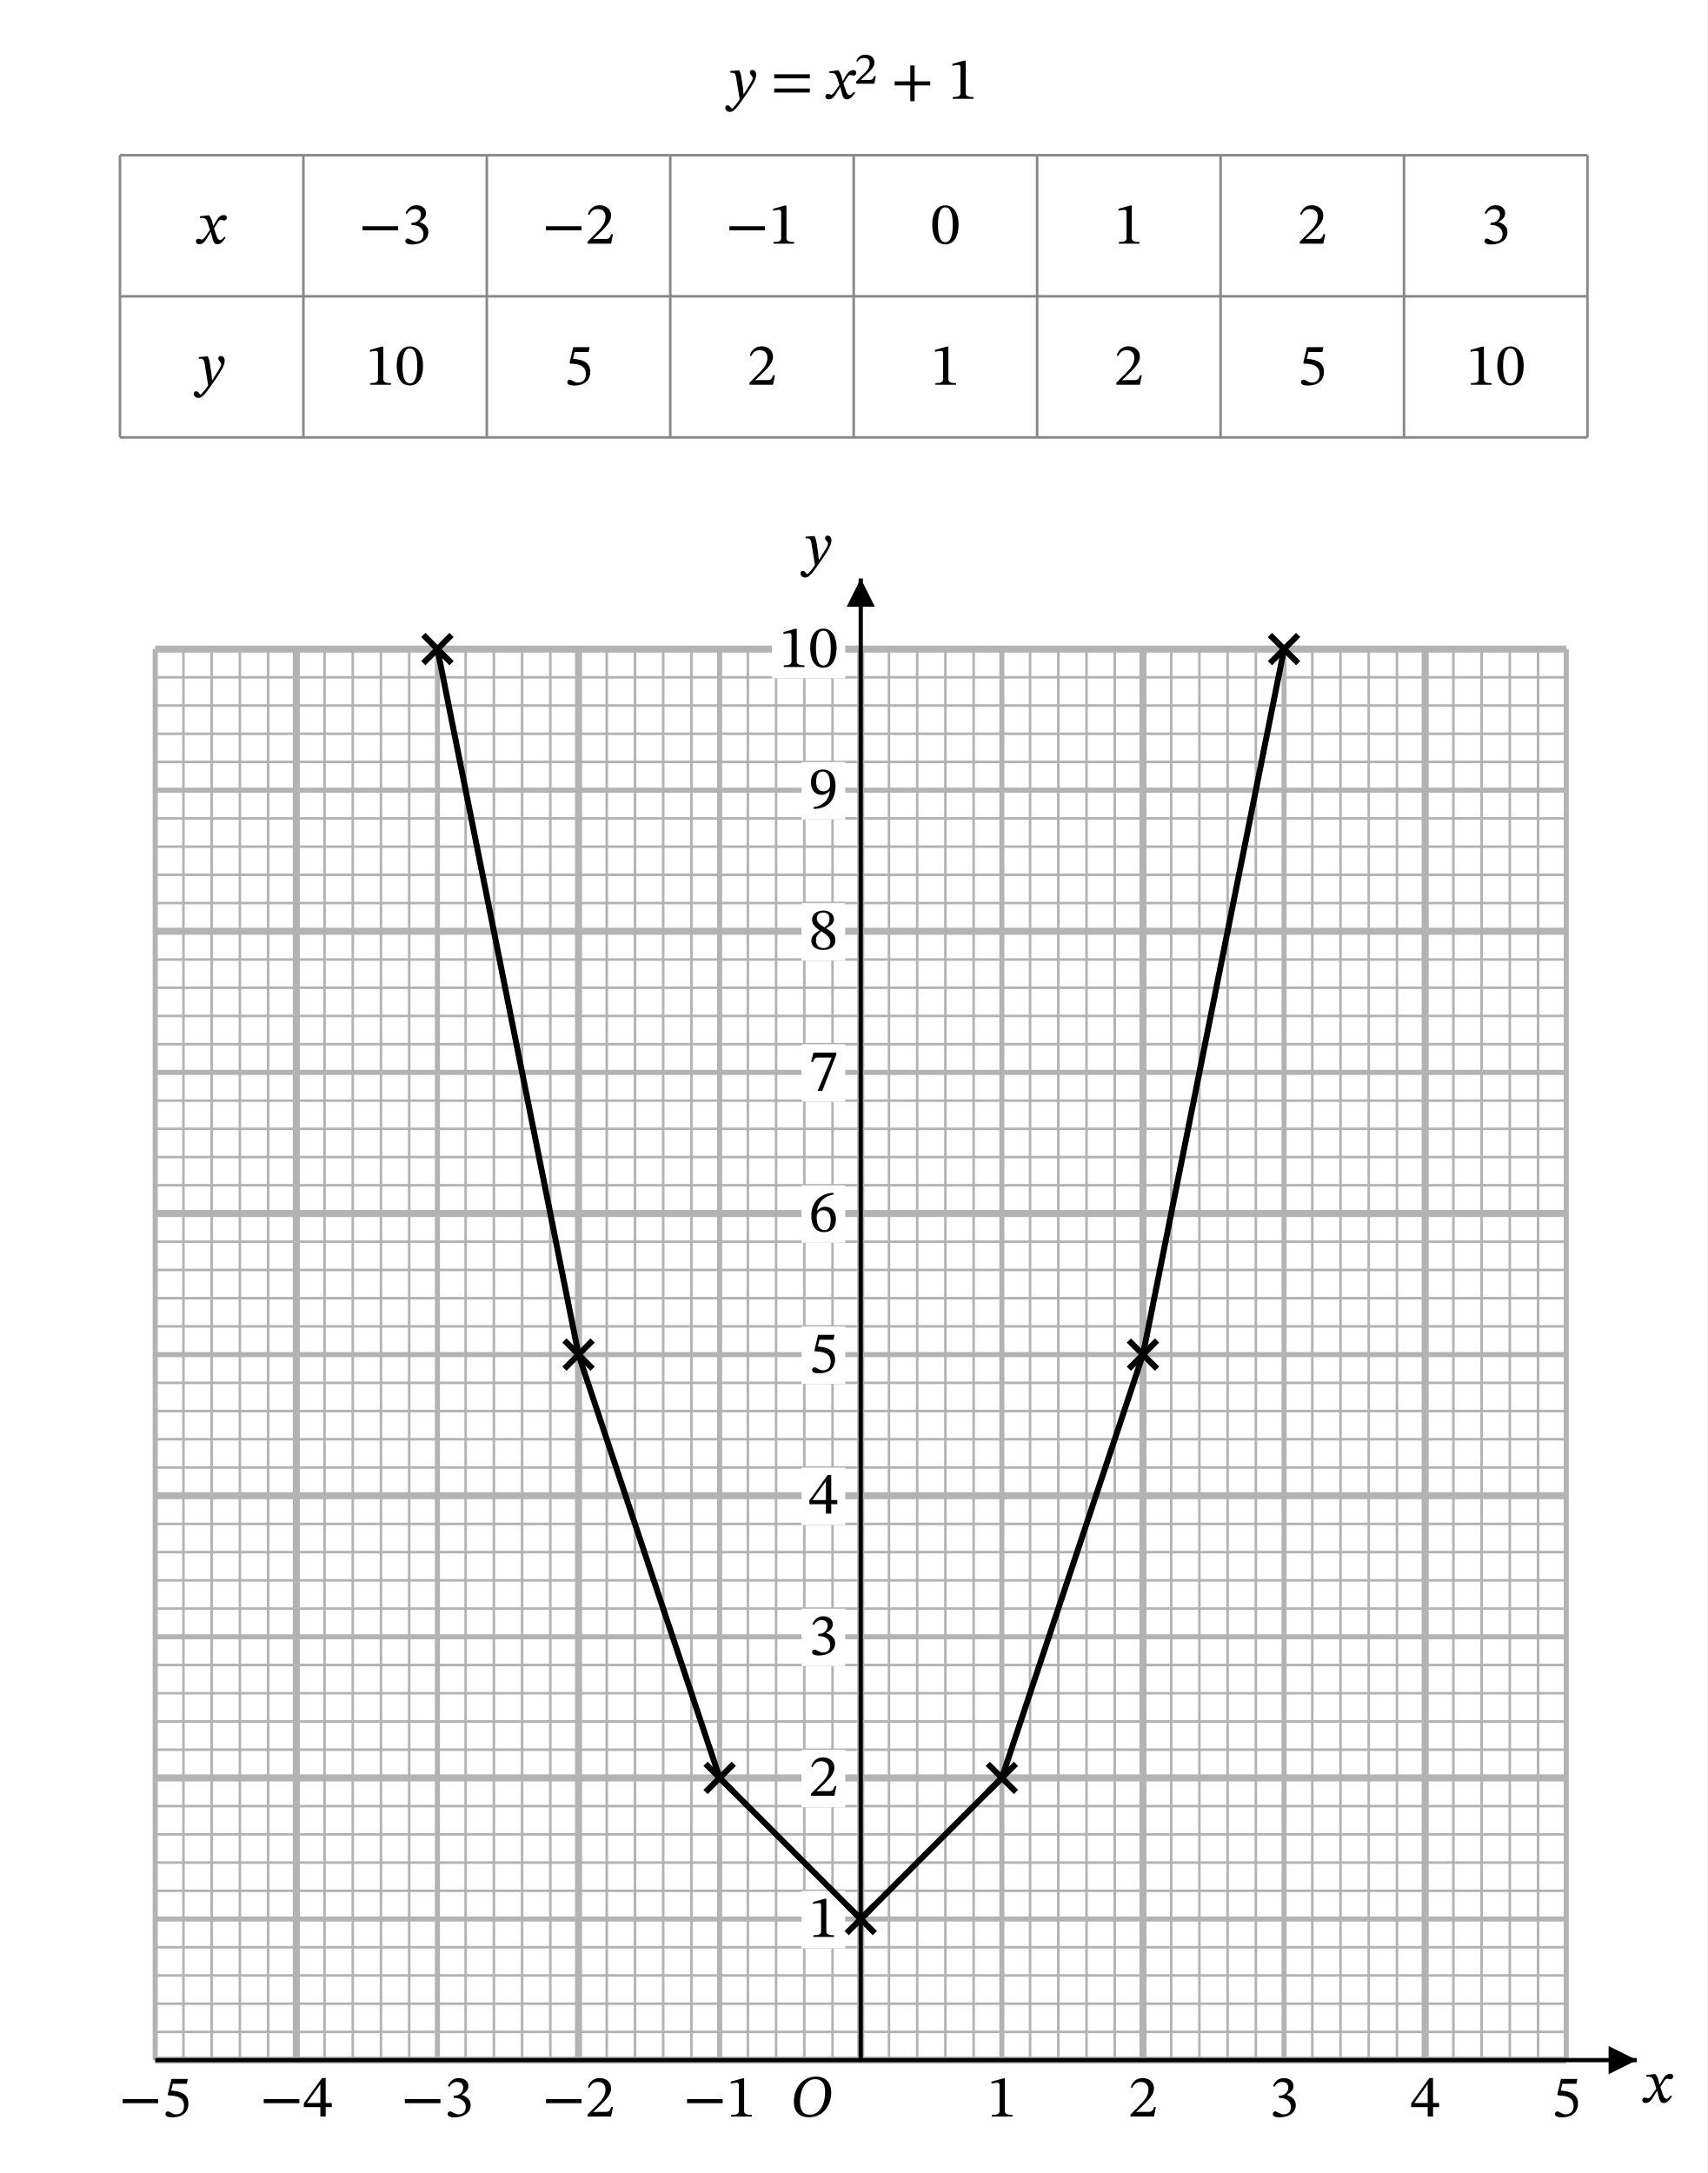
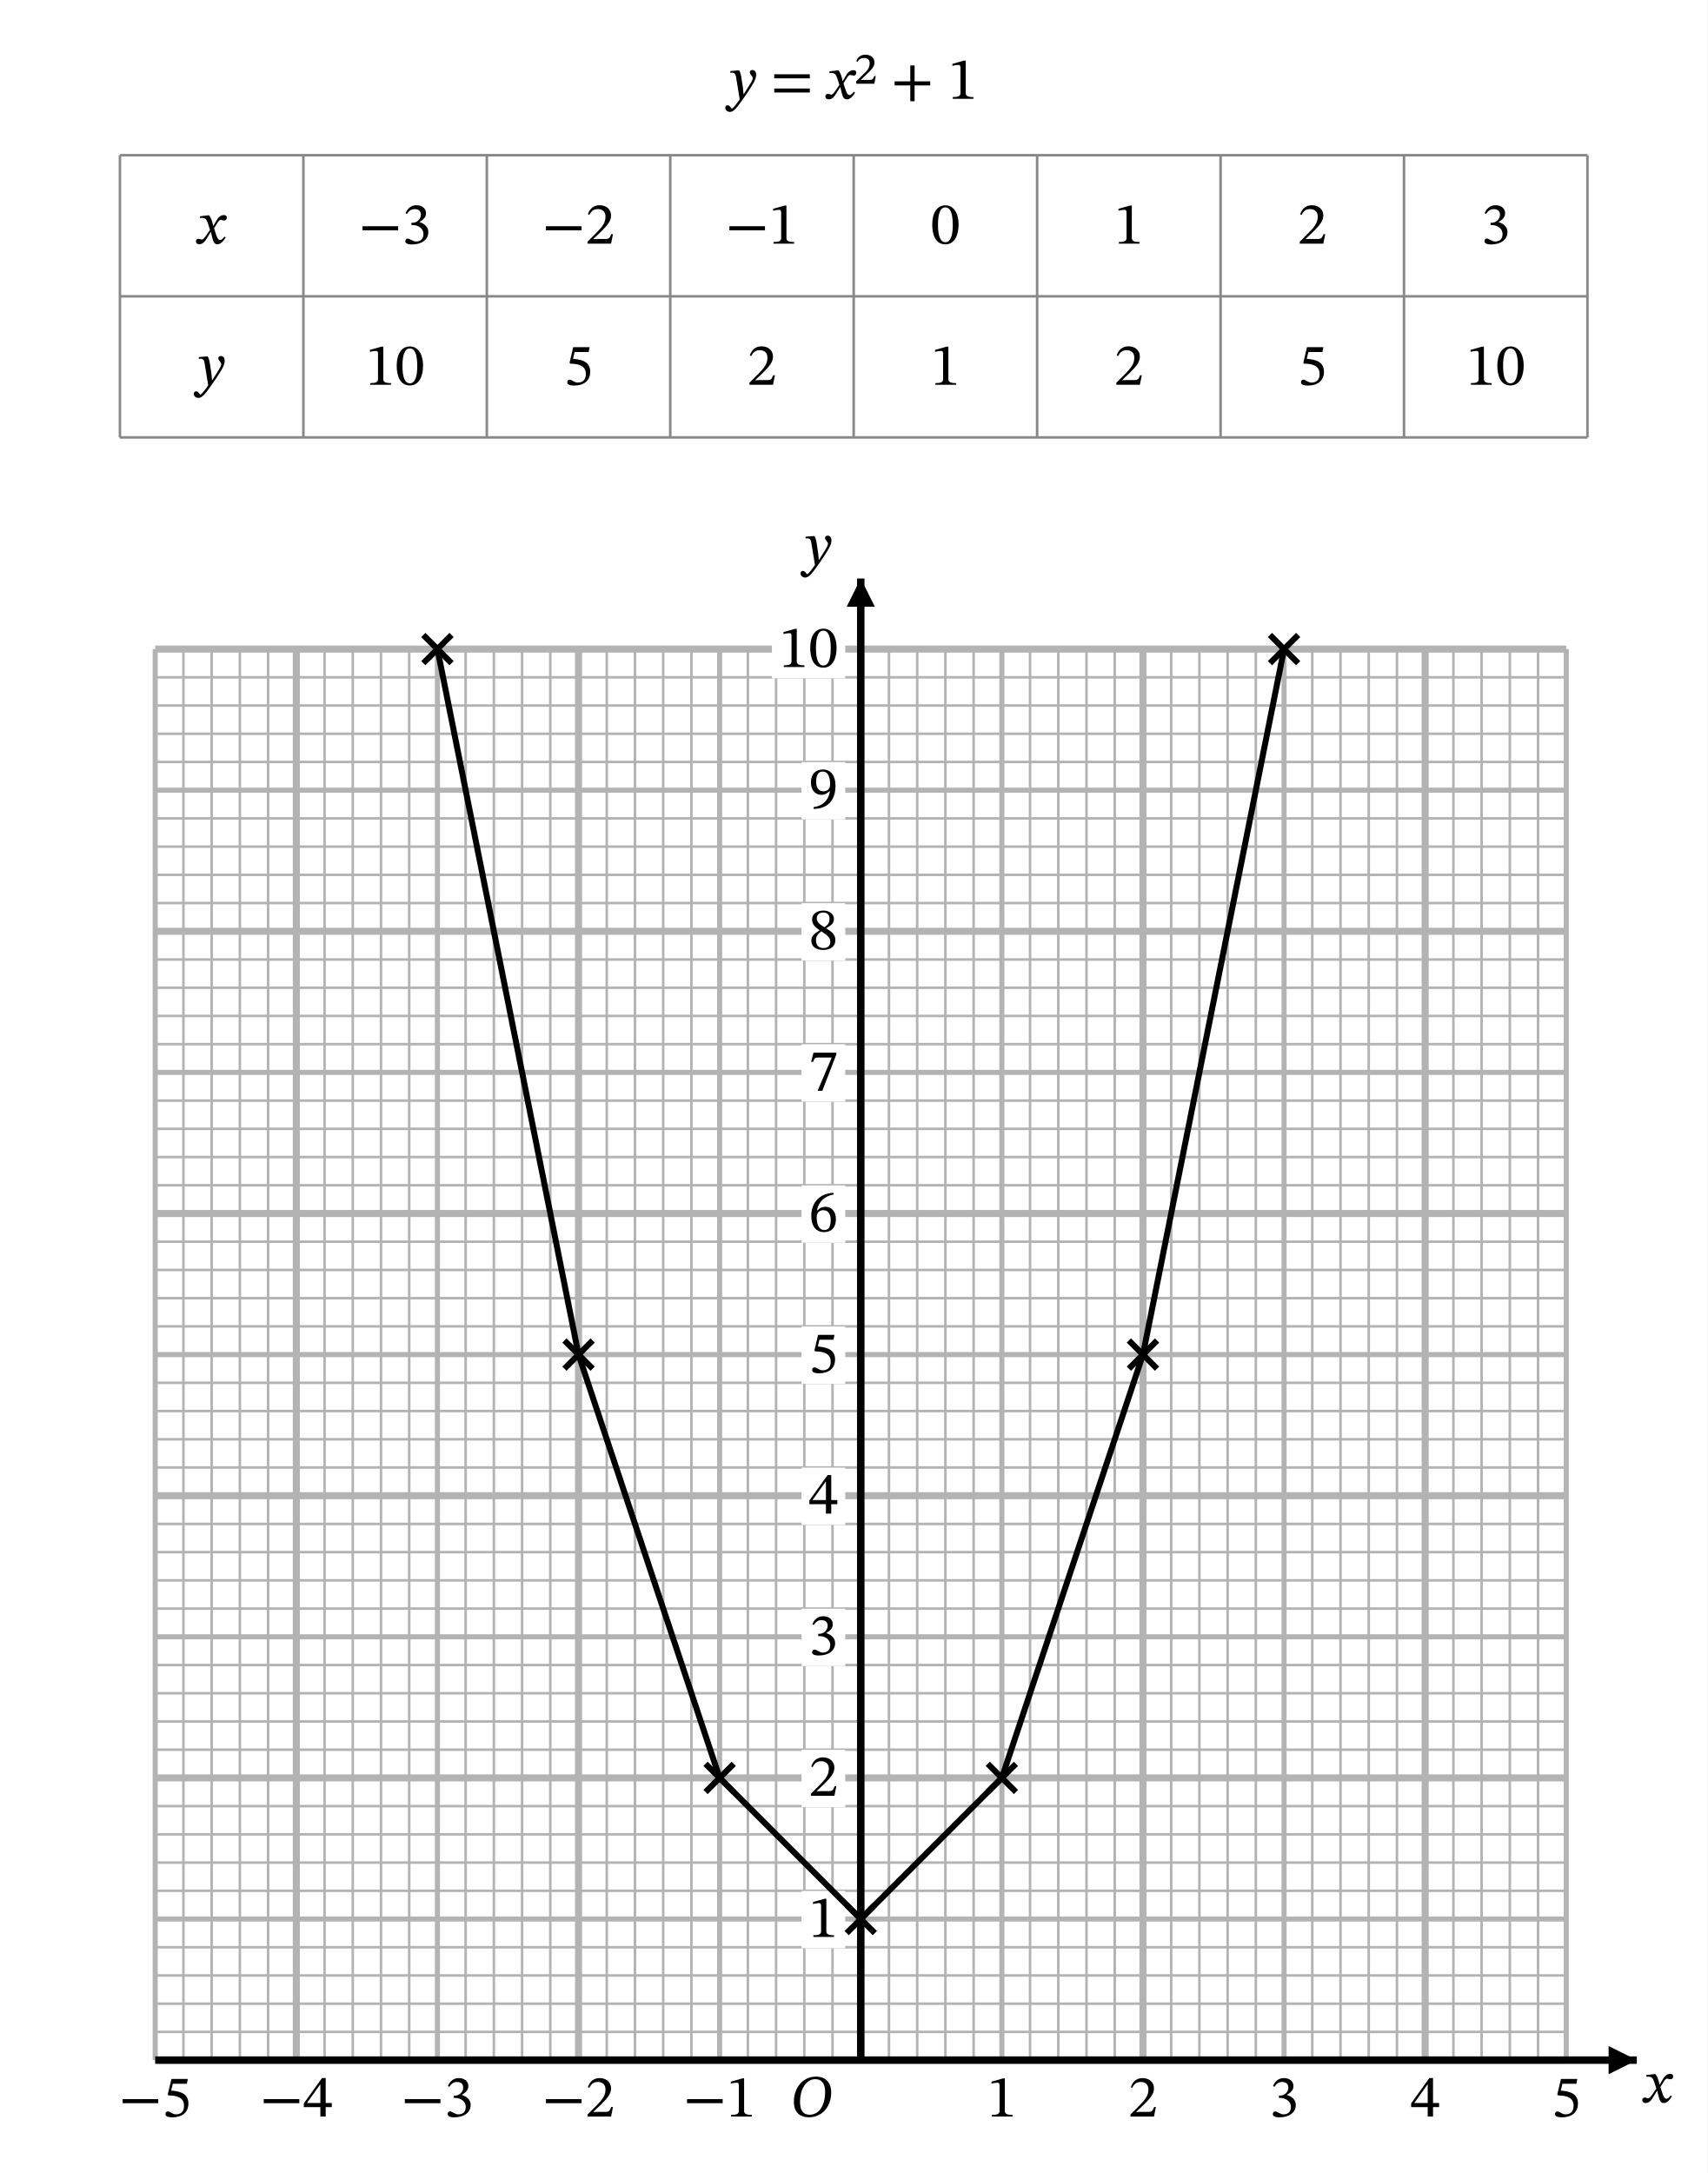
<svg xmlns="http://www.w3.org/2000/svg" width="457.323" height="582.047" viewBox="0 0 121 154">
  <defs>
    <clipPath id="vg-plot-clip">
      <path fill="#000000" stroke="none" d="M 11 46 L 111 46 L 111 146 L 11 146 Z" />
    </clipPath>
  </defs>
  <path fill="#ffffff" stroke="none" d="M 0 0 L 121 0 L 121 154 L 0 154 Z" />
  <g>
    <g>
      <path fill="#000000" stroke="none" d="M 52.56 5.624 C 52.51 5.285 52.48 5.15 52.387 4.989 L 52.323 4.989 L 51.756 5.036 L 51.756 5.159 C 51.794 5.154 51.832 5.15 51.87 5.15 C 52.12 5.15 52.146 5.336 52.179 5.548 L 52.421 7.038 C 52.302 7.216 51.963 7.69 51.87 7.69 C 51.803 7.69 51.739 7.461 51.566 7.461 C 51.472 7.461 51.4 7.525 51.4 7.643 C 51.4 7.817 51.561 7.931 51.731 7.931 C 52.014 7.931 52.256 7.588 52.713 6.936 C 52.755 6.877 53.195 6.259 53.407 5.865 C 53.538 5.624 53.589 5.455 53.589 5.302 C 53.589 5.065 53.462 4.96 53.318 4.96 C 53.2 4.96 53.136 5.036 53.136 5.129 C 53.136 5.294 53.344 5.379 53.344 5.535 C 53.344 5.603 53.305 5.717 53.204 5.882 L 52.717 6.666 L 52.692 6.666 L 52.654 6.242 Z" />
      <path fill="#000000" stroke="none" d="M 57.391 5.552 L 57.391 5.264 L 54.868 5.264 L 54.868 5.552 Z M 57.391 6.556 L 57.391 6.272 L 54.868 6.272 L 54.868 6.556 Z" />
      <path fill="#000000" stroke="none" d="M 59.727 5.738 L 59.715 5.738 L 59.664 5.523 C 59.609 5.294 59.524 5.108 59.423 4.989 L 59.359 4.989 L 58.783 5.057 L 58.783 5.184 C 58.838 5.175 58.877 5.171 58.923 5.171 C 59.177 5.171 59.258 5.285 59.368 5.637 L 59.486 6.022 L 59.181 6.467 C 59.016 6.704 58.94 6.708 58.923 6.708 C 58.855 6.708 58.745 6.653 58.661 6.653 C 58.555 6.653 58.491 6.742 58.491 6.835 C 58.491 6.932 58.555 7.038 58.737 7.038 C 58.991 7.038 59.131 6.839 59.266 6.619 L 59.537 6.179 L 59.554 6.179 L 59.66 6.606 C 59.727 6.881 59.808 7.042 60.015 7.042 C 60.29 7.042 60.477 6.75 60.595 6.568 L 60.506 6.5 C 60.405 6.636 60.316 6.738 60.206 6.738 C 60.062 6.738 59.986 6.572 59.867 6.191 L 59.778 5.904 L 60.036 5.493 C 60.108 5.374 60.172 5.315 60.261 5.315 C 60.333 5.315 60.409 5.357 60.489 5.357 C 60.587 5.357 60.68 5.298 60.68 5.154 C 60.68 5.04 60.621 4.972 60.472 4.972 C 60.206 4.972 60.045 5.192 59.935 5.383 Z" />
      <path fill="#000000" stroke="none" d="M 62.068 5.396 L 61.954 5.396 C 61.874 5.59 61.84 5.662 61.658 5.662 L 61.256 5.662 L 61.014 5.675 L 61.014 5.654 L 61.395 5.285 C 61.742 4.955 61.971 4.731 61.971 4.435 C 61.971 4.083 61.704 3.876 61.328 3.876 C 61.006 3.876 60.786 4.049 60.68 4.329 L 60.765 4.375 C 60.879 4.185 61.023 4.109 61.247 4.109 C 61.497 4.109 61.632 4.253 61.632 4.468 C 61.632 4.816 61.472 4.998 61.112 5.336 L 60.68 5.768 L 60.68 5.933 L 61.963 5.933 Z M 65.925 6.052 L 65.925 5.764 L 64.816 5.764 L 64.816 4.642 L 64.511 4.642 L 64.511 5.764 L 63.402 5.764 L 63.402 6.052 L 64.511 6.052 L 64.511 7.174 L 64.816 7.174 L 64.816 6.052 Z M 68.986 7 L 68.986 6.881 C 68.596 6.881 68.44 6.805 68.44 6.598 L 68.44 4.295 L 68.317 4.295 L 67.496 4.528 L 67.496 4.667 C 67.627 4.625 67.843 4.6 67.927 4.6 C 68.033 4.6 68.067 4.659 68.067 4.807 L 68.067 6.598 C 68.067 6.809 67.919 6.881 67.521 6.881 L 67.521 7 Z" />
    </g>
    <path fill="#000000" stroke="#888888" stroke-width="0.18" d="M 8.5 11 L 112.5 11" />
    <path fill="#000000" stroke="#888888" stroke-width="0.18" d="M 8.5 21 L 112.5 21" />
    <path fill="#000000" stroke="#888888" stroke-width="0.18" d="M 8.5 31 L 112.5 31" />
    <path fill="#000000" stroke="#888888" stroke-width="0.18" d="M 8.5 11 L 8.5 31" />
    <path fill="#000000" stroke="#888888" stroke-width="0.18" d="M 21.5 11 L 21.5 31" />
    <path fill="#000000" stroke="#888888" stroke-width="0.18" d="M 34.5 11 L 34.5 31" />
    <path fill="#000000" stroke="#888888" stroke-width="0.18" d="M 47.5 11 L 47.5 31" />
    <path fill="#000000" stroke="#888888" stroke-width="0.18" d="M 60.5 11 L 60.5 31" />
    <path fill="#000000" stroke="#888888" stroke-width="0.18" d="M 73.5 11 L 73.5 31" />
    <path fill="#000000" stroke="#888888" stroke-width="0.18" d="M 86.5 11 L 86.5 31" />
    <path fill="#000000" stroke="#888888" stroke-width="0.18" d="M 99.5 11 L 99.5 31" />
    <path fill="#000000" stroke="#888888" stroke-width="0.18" d="M 112.5 11 L 112.5 31" />
    <g>
      <path fill="#000000" stroke="none" d="M 15.121 16.008 L 15.108 16.008 L 15.057 15.793 C 15.002 15.564 14.917 15.378 14.816 15.259 L 14.752 15.259 L 14.177 15.327 L 14.177 15.454 C 14.232 15.445 14.27 15.441 14.316 15.441 C 14.57 15.441 14.651 15.555 14.761 15.907 L 14.879 16.292 L 14.575 16.737 C 14.409 16.974 14.333 16.978 14.316 16.978 C 14.249 16.978 14.139 16.923 14.054 16.923 C 13.948 16.923 13.885 17.012 13.885 17.105 C 13.885 17.202 13.948 17.308 14.13 17.308 C 14.384 17.308 14.524 17.109 14.659 16.889 L 14.93 16.449 L 14.947 16.449 L 15.053 16.876 C 15.121 17.151 15.201 17.312 15.409 17.312 C 15.684 17.312 15.87 17.02 15.988 16.838 L 15.9 16.77 C 15.798 16.906 15.709 17.008 15.599 17.008 C 15.455 17.008 15.379 16.842 15.26 16.461 L 15.171 16.174 L 15.43 15.763 C 15.502 15.644 15.565 15.585 15.654 15.585 C 15.726 15.585 15.802 15.627 15.883 15.627 C 15.98 15.627 16.073 15.568 16.073 15.424 C 16.073 15.31 16.014 15.242 15.866 15.242 C 15.599 15.242 15.438 15.462 15.328 15.653 Z" />
    </g>
    <g>
      <path fill="#000000" stroke="none" d="M 14.894 25.894 C 14.843 25.555 14.814 25.42 14.721 25.259 L 14.657 25.259 L 14.09 25.306 L 14.09 25.429 C 14.128 25.424 14.166 25.42 14.204 25.42 C 14.454 25.42 14.479 25.606 14.513 25.818 L 14.754 27.308 C 14.636 27.486 14.297 27.96 14.204 27.96 C 14.136 27.96 14.073 27.731 13.899 27.731 C 13.806 27.731 13.734 27.795 13.734 27.913 C 13.734 28.087 13.895 28.201 14.064 28.201 C 14.348 28.201 14.589 27.858 15.047 27.206 C 15.089 27.147 15.529 26.529 15.741 26.135 C 15.872 25.894 15.923 25.725 15.923 25.572 C 15.923 25.335 15.796 25.23 15.652 25.23 C 15.533 25.23 15.47 25.306 15.47 25.399 C 15.47 25.564 15.677 25.649 15.677 25.805 C 15.677 25.873 15.639 25.987 15.538 26.152 L 15.051 26.936 L 15.025 26.936 L 14.987 26.512 Z" />
    </g>
    <g>
      <path fill="#000000" stroke="none" d="M 28.214 16.322 L 28.214 16.034 L 25.691 16.034 L 25.691 16.322 Z M 28.84 15.162 C 28.984 14.937 29.141 14.819 29.395 14.819 C 29.657 14.819 29.827 14.963 29.827 15.213 C 29.827 15.555 29.526 15.788 29.238 15.788 L 29.158 15.788 L 29.158 15.949 L 29.242 15.949 C 29.649 15.949 30.009 16.199 30.009 16.576 C 30.009 16.991 29.75 17.113 29.484 17.113 C 29.382 17.113 29.323 17.096 29.141 17.003 C 28.993 16.927 28.959 16.906 28.891 16.906 C 28.781 16.906 28.726 17.003 28.726 17.092 C 28.726 17.202 28.819 17.325 29.2 17.325 C 29.818 17.325 30.356 17.029 30.356 16.449 C 30.356 16.072 30.072 15.848 29.734 15.742 L 29.734 15.729 C 30 15.56 30.191 15.403 30.191 15.111 C 30.191 14.789 29.941 14.544 29.509 14.544 C 29.162 14.544 28.9 14.738 28.743 15.107 Z" />
    </g>
    <g>
      <path fill="#000000" stroke="none" d="M 27.708 27.27 L 27.708 27.151 C 27.318 27.151 27.162 27.075 27.162 26.868 L 27.162 24.565 L 27.039 24.565 L 26.218 24.798 L 26.218 24.937 C 26.349 24.895 26.565 24.87 26.65 24.87 C 26.755 24.87 26.789 24.929 26.789 25.077 L 26.789 26.868 C 26.789 27.079 26.641 27.151 26.243 27.151 L 26.243 27.27 Z M 29.981 25.928 C 29.981 25.056 29.6 24.552 29.054 24.552 C 28.44 24.552 28.114 25.111 28.114 25.915 C 28.114 26.665 28.364 27.317 29.046 27.317 C 29.71 27.317 29.981 26.652 29.981 25.928 Z M 29.571 25.953 C 29.571 26.766 29.38 27.164 29.046 27.164 C 28.707 27.164 28.521 26.758 28.521 25.937 C 28.521 25.098 28.707 24.696 29.041 24.696 C 29.389 24.696 29.571 25.094 29.571 25.953 Z" />
    </g>
    <g>
      <path fill="#000000" stroke="none" d="M 41.214 16.322 L 41.214 16.034 L 38.691 16.034 L 38.691 16.322 Z M 43.441 16.593 L 43.318 16.593 C 43.22 16.847 43.165 16.936 42.941 16.936 L 42.353 16.936 L 42.056 16.948 L 42.056 16.927 L 42.615 16.398 C 43.064 15.945 43.305 15.653 43.305 15.276 C 43.305 14.832 42.971 14.544 42.492 14.544 C 42.082 14.544 41.794 14.781 41.663 15.191 L 41.764 15.234 C 41.921 14.916 42.107 14.819 42.382 14.819 C 42.708 14.819 42.911 15.022 42.911 15.34 C 42.911 15.784 42.7 16.051 42.281 16.483 L 41.637 17.126 L 41.637 17.27 L 43.305 17.27 Z" />
    </g>
    <g>
      <path fill="#000000" stroke="none" d="M 41.718 24.946 L 41.785 24.603 L 40.625 24.603 L 40.363 25.708 L 40.414 25.771 C 40.972 25.784 41.519 25.886 41.519 26.512 C 41.519 26.953 41.252 27.113 40.951 27.113 C 40.68 27.113 40.541 26.906 40.371 26.906 C 40.266 26.906 40.202 26.991 40.202 27.088 C 40.202 27.245 40.363 27.325 40.689 27.325 C 41.362 27.325 41.828 26.995 41.828 26.343 C 41.828 25.678 41.307 25.479 40.608 25.429 L 40.723 24.946 Z" />
    </g>
    <g>
      <path fill="#000000" stroke="none" d="M 54.214 16.322 L 54.214 16.034 L 51.691 16.034 L 51.691 16.322 Z M 56.28 17.27 L 56.28 17.151 C 55.89 17.151 55.734 17.075 55.734 16.868 L 55.734 14.565 L 55.611 14.565 L 54.79 14.798 L 54.79 14.937 C 54.921 14.895 55.137 14.87 55.221 14.87 C 55.327 14.87 55.361 14.929 55.361 15.077 L 55.361 16.868 C 55.361 17.079 55.213 17.151 54.815 17.151 L 54.815 17.27 Z" />
    </g>
    <g>
      <path fill="#000000" stroke="none" d="M 54.917 26.593 L 54.794 26.593 C 54.696 26.847 54.641 26.936 54.417 26.936 L 53.829 26.936 L 53.532 26.948 L 53.532 26.927 L 54.091 26.398 C 54.54 25.945 54.781 25.653 54.781 25.276 C 54.781 24.832 54.447 24.544 53.968 24.544 C 53.558 24.544 53.27 24.781 53.139 25.191 L 53.24 25.234 C 53.397 24.916 53.583 24.819 53.858 24.819 C 54.184 24.819 54.387 25.022 54.387 25.34 C 54.387 25.784 54.176 26.051 53.757 26.483 L 53.113 27.126 L 53.113 27.27 L 54.781 27.27 Z" />
    </g>
    <g>
      <path fill="#000000" stroke="none" d="M 67.933 15.928 C 67.933 15.056 67.552 14.552 67.006 14.552 C 66.393 14.552 66.067 15.111 66.067 15.915 C 66.067 16.665 66.316 17.317 66.998 17.317 C 67.663 17.317 67.933 16.652 67.933 15.928 Z M 67.523 15.953 C 67.523 16.766 67.332 17.164 66.998 17.164 C 66.659 17.164 66.473 16.758 66.473 15.937 C 66.473 15.098 66.659 14.696 66.994 14.696 C 67.341 14.696 67.523 15.094 67.523 15.953 Z" />
    </g>
    <g>
      <path fill="#000000" stroke="none" d="M 67.756 27.27 L 67.756 27.151 C 67.366 27.151 67.21 27.075 67.21 26.868 L 67.21 24.565 L 67.087 24.565 L 66.266 24.798 L 66.266 24.937 C 66.397 24.895 66.613 24.87 66.697 24.87 C 66.803 24.87 66.837 24.929 66.837 25.077 L 66.837 26.868 C 66.837 27.079 66.689 27.151 66.291 27.151 L 66.291 27.27 Z" />
    </g>
    <g>
      <path fill="#000000" stroke="none" d="M 80.756 17.27 L 80.756 17.151 C 80.366 17.151 80.21 17.075 80.21 16.868 L 80.21 14.565 L 80.087 14.565 L 79.266 14.798 L 79.266 14.937 C 79.397 14.895 79.613 14.87 79.697 14.87 C 79.803 14.87 79.837 14.929 79.837 15.077 L 79.837 16.868 C 79.837 17.079 79.689 17.151 79.291 17.151 L 79.291 17.27 Z" />
    </g>
    <g>
      <path fill="#000000" stroke="none" d="M 80.917 26.593 L 80.794 26.593 C 80.696 26.847 80.641 26.936 80.417 26.936 L 79.829 26.936 L 79.532 26.948 L 79.532 26.927 L 80.091 26.398 C 80.54 25.945 80.781 25.653 80.781 25.276 C 80.781 24.832 80.447 24.544 79.968 24.544 C 79.558 24.544 79.27 24.781 79.139 25.191 L 79.24 25.234 C 79.397 24.916 79.583 24.819 79.858 24.819 C 80.184 24.819 80.387 25.022 80.387 25.34 C 80.387 25.784 80.176 26.051 79.757 26.483 L 79.113 27.126 L 79.113 27.27 L 80.781 27.27 Z" />
    </g>
    <g>
      <path fill="#000000" stroke="none" d="M 93.917 16.593 L 93.794 16.593 C 93.696 16.847 93.641 16.936 93.417 16.936 L 92.829 16.936 L 92.532 16.948 L 92.532 16.927 L 93.091 16.398 C 93.54 15.945 93.781 15.653 93.781 15.276 C 93.781 14.832 93.447 14.544 92.968 14.544 C 92.558 14.544 92.27 14.781 92.139 15.191 L 92.24 15.234 C 92.397 14.916 92.583 14.819 92.858 14.819 C 93.184 14.819 93.387 15.022 93.387 15.34 C 93.387 15.784 93.176 16.051 92.757 16.483 L 92.113 17.126 L 92.113 17.27 L 93.781 17.27 Z" />
    </g>
    <g>
      <path fill="#000000" stroke="none" d="M 93.718 24.946 L 93.785 24.603 L 92.625 24.603 L 92.363 25.708 L 92.414 25.771 C 92.972 25.784 93.519 25.886 93.519 26.512 C 93.519 26.953 93.252 27.113 92.951 27.113 C 92.68 27.113 92.541 26.906 92.371 26.906 C 92.266 26.906 92.202 26.991 92.202 27.088 C 92.202 27.245 92.363 27.325 92.689 27.325 C 93.362 27.325 93.828 26.995 93.828 26.343 C 93.828 25.678 93.307 25.479 92.608 25.429 L 92.723 24.946 Z" />
    </g>
    <g>
      <path fill="#000000" stroke="none" d="M 105.316 15.162 C 105.46 14.937 105.617 14.819 105.871 14.819 C 106.133 14.819 106.303 14.963 106.303 15.213 C 106.303 15.555 106.002 15.788 105.714 15.788 L 105.634 15.788 L 105.634 15.949 L 105.718 15.949 C 106.125 15.949 106.485 16.199 106.485 16.576 C 106.485 16.991 106.226 17.113 105.96 17.113 C 105.858 17.113 105.799 17.096 105.617 17.003 C 105.469 16.927 105.435 16.906 105.367 16.906 C 105.257 16.906 105.202 17.003 105.202 17.092 C 105.202 17.202 105.295 17.325 105.676 17.325 C 106.294 17.325 106.832 17.029 106.832 16.449 C 106.832 16.072 106.548 15.848 106.21 15.742 L 106.21 15.729 C 106.476 15.56 106.667 15.403 106.667 15.111 C 106.667 14.789 106.417 14.544 105.985 14.544 C 105.638 14.544 105.376 14.738 105.219 15.107 Z" />
    </g>
    <g>
      <path fill="#000000" stroke="none" d="M 105.708 27.27 L 105.708 27.151 C 105.318 27.151 105.162 27.075 105.162 26.868 L 105.162 24.565 L 105.039 24.565 L 104.218 24.798 L 104.218 24.937 C 104.349 24.895 104.565 24.87 104.65 24.87 C 104.755 24.87 104.789 24.929 104.789 25.077 L 104.789 26.868 C 104.789 27.079 104.641 27.151 104.243 27.151 L 104.243 27.27 Z M 107.981 25.928 C 107.981 25.056 107.6 24.552 107.054 24.552 C 106.44 24.552 106.114 25.111 106.114 25.915 C 106.114 26.665 106.364 27.317 107.046 27.317 C 107.71 27.317 107.981 26.652 107.981 25.928 Z M 107.571 25.953 C 107.571 26.766 107.38 27.164 107.046 27.164 C 106.707 27.164 106.521 26.758 106.521 25.937 C 106.521 25.098 106.707 24.696 107.041 24.696 C 107.389 24.696 107.571 25.094 107.571 25.953 Z" />
    </g>
    <g>
      <path fill="none" stroke="#b3b3b3" stroke-width="0.18" d="M 13 46 L 13 146 M 15 46 L 15 146 M 17 46 L 17 146 M 19 46 L 19 146 M 23 46 L 23 146 M 25 46 L 25 146 M 27 46 L 27 146 M 29 46 L 29 146 M 33 46 L 33 146 M 35 46 L 35 146 M 37 46 L 37 146 M 39 46 L 39 146 M 43 46 L 43 146 M 45 46 L 45 146 M 47 46 L 47 146 M 49 46 L 49 146 M 53 46 L 53 146 M 55 46 L 55 146 M 57 46 L 57 146 M 59 46 L 59 146 M 63 46 L 63 146 M 65 46 L 65 146 M 67 46 L 67 146 M 69 46 L 69 146 M 73 46 L 73 146 M 75 46 L 75 146 M 77 46 L 77 146 M 79 46 L 79 146 M 83 46 L 83 146 M 85 46 L 85 146 M 87 46 L 87 146 M 89 46 L 89 146 M 93 46 L 93 146 M 95 46 L 95 146 M 97 46 L 97 146 M 99 46 L 99 146 M 103 46 L 103 146 M 105 46 L 105 146 M 107 46 L 107 146 M 109 46 L 109 146 M 11 144 L 111 144 M 11 142 L 111 142 M 11 140 L 111 140 M 11 138 L 111 138 M 11 134 L 111 134 M 11 132 L 111 132 M 11 130 L 111 130 M 11 128 L 111 128 M 11 124 L 111 124 M 11 122 L 111 122 M 11 120 L 111 120 M 11 118 L 111 118 M 11 114 L 111 114 M 11 112 L 111 112 M 11 110 L 111 110 M 11 108 L 111 108 M 11 104 L 111 104 M 11 102 L 111 102 M 11 100 L 111 100 M 11 98 L 111 98 M 11 94 L 111 94 M 11 92 L 111 92 M 11 90 L 111 90 M 11 88 L 111 88 M 11 84 L 111 84 M 11 82 L 111 82 M 11 80 L 111 80 M 11 78 L 111 78 M 11 74 L 111 74 M 11 72 L 111 72 M 11 70 L 111 70 M 11 68 L 111 68 M 11 64 L 111 64 M 11 62 L 111 62 M 11 60 L 111 60 M 11 58 L 111 58 M 11 54 L 111 54 M 11 52 L 111 52 M 11 50 L 111 50 M 11 48 L 111 48" />
      <path fill="none" stroke="#b3b3b3" stroke-width="0.36" d="M 11 46 L 11 146 M 31 46 L 31 146 M 51 46 L 51 146 M 71 46 L 71 146 M 91 46 L 91 146 M 111 46 L 111 146 M 11 136 L 111 136 M 11 116 L 111 116 M 11 96 L 111 96 M 11 76 L 111 76 M 11 56 L 111 56" />
      <path fill="none" stroke="#b3b3b3" stroke-width="0.5" d="M 21 46 L 21 146 M 41 46 L 41 146 M 61 46 L 61 146 M 81 46 L 81 146 M 101 46 L 101 146 M 11 146 L 111 146 M 11 126 L 111 126 M 11 106 L 111 106 M 11 86 L 111 86 M 11 66 L 111 66 M 11 46 L 111 46" />
    </g>
    <g>
-       <path fill="none" stroke="#000000" stroke-width="0.3" d="M 11 146 L 116 146 M 61 146 L 61 41" />
+       <path fill="none" stroke="#000000" stroke-width="0.529" d="M 11 146 L 116 146 M 61 146 L 61 41" />
      <path fill="#000000" stroke="none" d="M 116 146 L 114 145 L 114 147 Z M 61 41 L 60 43 L 62 43 Z" />
    </g>
    <g>
      <path fill="#000000" stroke="none" d="M 117.621 147.738 L 117.608 147.738 L 117.557 147.523 C 117.502 147.294 117.417 147.108 117.316 146.989 L 117.252 146.989 L 116.677 147.057 L 116.677 147.184 C 116.732 147.175 116.77 147.171 116.816 147.171 C 117.07 147.171 117.151 147.286 117.261 147.637 L 117.379 148.022 L 117.075 148.467 C 116.909 148.704 116.833 148.708 116.816 148.708 C 116.749 148.708 116.639 148.653 116.554 148.653 C 116.448 148.653 116.385 148.742 116.385 148.835 C 116.385 148.932 116.448 149.038 116.63 149.038 C 116.884 149.038 117.024 148.839 117.159 148.619 L 117.43 148.179 L 117.447 148.179 L 117.553 148.606 C 117.621 148.881 117.701 149.042 117.909 149.042 C 118.184 149.042 118.37 148.75 118.488 148.568 L 118.4 148.5 C 118.298 148.636 118.209 148.738 118.099 148.738 C 117.955 148.738 117.879 148.572 117.76 148.191 L 117.671 147.904 L 117.93 147.493 C 118.002 147.374 118.065 147.315 118.154 147.315 C 118.226 147.315 118.302 147.357 118.383 147.357 C 118.48 147.357 118.573 147.298 118.573 147.154 C 118.573 147.04 118.514 146.972 118.366 146.972 C 118.099 146.972 117.938 147.192 117.828 147.383 Z" />
    </g>
    <g>
      <path fill="#000000" stroke="none" d="M 57.894 38.624 C 57.843 38.285 57.814 38.15 57.721 37.989 L 57.657 37.989 L 57.09 38.036 L 57.09 38.158 C 57.128 38.154 57.166 38.15 57.204 38.15 C 57.454 38.15 57.479 38.336 57.513 38.548 L 57.754 40.038 C 57.636 40.216 57.297 40.69 57.204 40.69 C 57.136 40.69 57.073 40.461 56.899 40.461 C 56.806 40.461 56.734 40.525 56.734 40.643 C 56.734 40.817 56.895 40.931 57.064 40.931 C 57.348 40.931 57.589 40.588 58.047 39.937 C 58.089 39.877 58.529 39.259 58.741 38.865 C 58.872 38.624 58.923 38.455 58.923 38.302 C 58.923 38.065 58.796 37.96 58.652 37.96 C 58.533 37.96 58.47 38.036 58.47 38.129 C 58.47 38.294 58.677 38.379 58.677 38.535 C 58.677 38.603 58.639 38.717 58.538 38.882 L 58.051 39.666 L 58.025 39.666 L 57.987 39.242 Z" />
    </g>
    <g>
      <path fill="#ffffff" stroke="none" d="M 7.928 146.74 L 14.072 146.74 L 14.072 150.804 L 7.928 150.804 Z" />
      <g>
        <path fill="#000000" stroke="none" d="M 11.214 149.052 L 11.214 148.764 L 8.691 148.764 L 8.691 149.052 Z M 13.242 147.676 L 13.309 147.333 L 12.149 147.333 L 11.887 148.438 L 11.938 148.501 C 12.496 148.514 13.043 148.616 13.043 149.242 C 13.043 149.683 12.776 149.843 12.475 149.843 C 12.204 149.843 12.065 149.636 11.895 149.636 C 11.79 149.636 11.726 149.721 11.726 149.818 C 11.726 149.975 11.887 150.055 12.213 150.055 C 12.886 150.055 13.352 149.725 13.352 149.073 C 13.352 148.408 12.831 148.209 12.132 148.159 L 12.247 147.676 Z" />
      </g>
      <path fill="#ffffff" stroke="none" d="M 17.928 146.74 L 24.072 146.74 L 24.072 150.804 L 17.928 150.804 Z" />
      <g>
        <path fill="#000000" stroke="none" d="M 21.214 149.052 L 21.214 148.764 L 18.691 148.764 L 18.691 149.052 Z M 23.512 149.331 L 23.512 149.039 L 23.081 149.039 L 23.081 147.269 L 22.822 147.269 L 21.531 149.064 L 21.531 149.331 L 22.704 149.331 L 22.704 150 L 23.081 150 L 23.081 149.331 Z M 22.704 149.039 L 21.764 149.039 L 21.764 149.022 L 22.687 147.731 L 22.704 147.731 Z" />
      </g>
      <path fill="#ffffff" stroke="none" d="M 27.928 146.74 L 34.072 146.74 L 34.072 150.804 L 27.928 150.804 Z" />
      <g>
        <path fill="#000000" stroke="none" d="M 31.214 149.052 L 31.214 148.764 L 28.691 148.764 L 28.691 149.052 Z M 31.84 147.892 C 31.984 147.667 32.141 147.549 32.395 147.549 C 32.657 147.549 32.827 147.693 32.827 147.943 C 32.827 148.286 32.526 148.518 32.238 148.518 L 32.158 148.518 L 32.158 148.679 L 32.242 148.679 C 32.649 148.679 33.009 148.929 33.009 149.306 C 33.009 149.721 32.75 149.843 32.484 149.843 C 32.382 149.843 32.323 149.826 32.141 149.733 C 31.993 149.657 31.959 149.636 31.891 149.636 C 31.781 149.636 31.726 149.733 31.726 149.822 C 31.726 149.932 31.819 150.055 32.2 150.055 C 32.818 150.055 33.356 149.759 33.356 149.179 C 33.356 148.802 33.072 148.578 32.734 148.472 L 32.734 148.459 C 33 148.29 33.191 148.133 33.191 147.841 C 33.191 147.519 32.941 147.274 32.509 147.274 C 32.162 147.274 31.9 147.468 31.743 147.837 Z" />
      </g>
      <path fill="#ffffff" stroke="none" d="M 37.928 146.74 L 44.072 146.74 L 44.072 150.804 L 37.928 150.804 Z" />
      <g>
        <path fill="#000000" stroke="none" d="M 41.214 149.052 L 41.214 148.764 L 38.691 148.764 L 38.691 149.052 Z M 43.441 149.323 L 43.318 149.323 C 43.22 149.577 43.165 149.666 42.941 149.666 L 42.353 149.666 L 42.056 149.678 L 42.056 149.657 L 42.615 149.128 C 43.064 148.675 43.305 148.383 43.305 148.006 C 43.305 147.562 42.971 147.274 42.492 147.274 C 42.082 147.274 41.794 147.511 41.663 147.921 L 41.764 147.964 C 41.921 147.646 42.107 147.549 42.382 147.549 C 42.708 147.549 42.911 147.752 42.911 148.07 C 42.911 148.514 42.7 148.781 42.281 149.213 L 41.637 149.856 L 41.637 150 L 43.305 150 Z" />
      </g>
      <path fill="#ffffff" stroke="none" d="M 47.928 146.74 L 54.072 146.74 L 54.072 150.804 L 47.928 150.804 Z" />
      <g>
        <path fill="#000000" stroke="none" d="M 51.214 149.052 L 51.214 148.764 L 48.691 148.764 L 48.691 149.052 Z M 53.28 150 L 53.28 149.881 C 52.89 149.881 52.734 149.805 52.734 149.598 L 52.734 147.295 L 52.611 147.295 L 51.79 147.528 L 51.79 147.667 C 51.921 147.625 52.137 147.6 52.221 147.6 C 52.327 147.6 52.361 147.659 52.361 147.807 L 52.361 149.598 C 52.361 149.81 52.213 149.881 51.815 149.881 L 51.815 150 Z" />
      </g>
      <path fill="#ffffff" stroke="none" d="M 69.452 146.74 L 72.548 146.74 L 72.548 150.804 L 69.452 150.804 Z" />
      <g>
        <path fill="#000000" stroke="none" d="M 71.756 150 L 71.756 149.881 C 71.366 149.881 71.21 149.805 71.21 149.598 L 71.21 147.295 L 71.087 147.295 L 70.266 147.528 L 70.266 147.667 C 70.397 147.625 70.613 147.6 70.697 147.6 C 70.803 147.6 70.837 147.659 70.837 147.807 L 70.837 149.598 C 70.837 149.81 70.689 149.881 70.291 149.881 L 70.291 150 Z" />
      </g>
      <path fill="#ffffff" stroke="none" d="M 79.452 146.74 L 82.548 146.74 L 82.548 150.804 L 79.452 150.804 Z" />
      <g>
        <path fill="#000000" stroke="none" d="M 81.917 149.323 L 81.794 149.323 C 81.696 149.577 81.641 149.666 81.417 149.666 L 80.829 149.666 L 80.532 149.678 L 80.532 149.657 L 81.091 149.128 C 81.54 148.675 81.781 148.383 81.781 148.006 C 81.781 147.562 81.447 147.274 80.968 147.274 C 80.558 147.274 80.27 147.511 80.139 147.921 L 80.24 147.964 C 80.397 147.646 80.583 147.549 80.858 147.549 C 81.184 147.549 81.387 147.752 81.387 148.07 C 81.387 148.514 81.176 148.781 80.757 149.213 L 80.113 149.856 L 80.113 150 L 81.781 150 Z" />
      </g>
      <path fill="#ffffff" stroke="none" d="M 89.452 146.74 L 92.548 146.74 L 92.548 150.804 L 89.452 150.804 Z" />
      <g>
        <path fill="#000000" stroke="none" d="M 90.316 147.892 C 90.46 147.667 90.617 147.549 90.871 147.549 C 91.133 147.549 91.303 147.693 91.303 147.943 C 91.303 148.286 91.002 148.518 90.714 148.518 L 90.634 148.518 L 90.634 148.679 L 90.718 148.679 C 91.125 148.679 91.485 148.929 91.485 149.306 C 91.485 149.721 91.226 149.843 90.96 149.843 C 90.858 149.843 90.799 149.826 90.617 149.733 C 90.469 149.657 90.435 149.636 90.367 149.636 C 90.257 149.636 90.202 149.733 90.202 149.822 C 90.202 149.932 90.295 150.055 90.676 150.055 C 91.294 150.055 91.832 149.759 91.832 149.179 C 91.832 148.802 91.548 148.578 91.21 148.472 L 91.21 148.459 C 91.476 148.29 91.667 148.133 91.667 147.841 C 91.667 147.519 91.417 147.274 90.985 147.274 C 90.638 147.274 90.376 147.468 90.219 147.837 Z" />
      </g>
      <path fill="#ffffff" stroke="none" d="M 99.452 146.74 L 102.548 146.74 L 102.548 150.804 L 99.452 150.804 Z" />
      <g>
        <path fill="#000000" stroke="none" d="M 101.988 149.331 L 101.988 149.039 L 101.557 149.039 L 101.557 147.269 L 101.298 147.269 L 100.007 149.064 L 100.007 149.331 L 101.18 149.331 L 101.18 150 L 101.557 150 L 101.557 149.331 Z M 101.18 149.039 L 100.24 149.039 L 100.24 149.022 L 101.163 147.731 L 101.18 147.731 Z" />
      </g>
      <path fill="#ffffff" stroke="none" d="M 109.452 146.74 L 112.548 146.74 L 112.548 150.804 L 109.452 150.804 Z" />
      <g>
        <path fill="#000000" stroke="none" d="M 111.718 147.676 L 111.785 147.333 L 110.625 147.333 L 110.363 148.438 L 110.414 148.501 C 110.972 148.514 111.519 148.616 111.519 149.242 C 111.519 149.683 111.252 149.843 110.951 149.843 C 110.68 149.843 110.541 149.636 110.371 149.636 C 110.266 149.636 110.202 149.721 110.202 149.818 C 110.202 149.975 110.363 150.055 110.689 150.055 C 111.362 150.055 111.828 149.725 111.828 149.073 C 111.828 148.408 111.307 148.209 110.608 148.159 L 110.723 147.676 Z" />
      </g>
      <path fill="#ffffff" stroke="none" d="M 56.804 134.01 L 59.9 134.01 L 59.9 138.074 L 56.804 138.074 Z" />
      <g>
        <path fill="#000000" stroke="none" d="M 59.108 137.27 L 59.108 137.151 C 58.718 137.151 58.562 137.075 58.562 136.868 L 58.562 134.565 L 58.439 134.565 L 57.618 134.798 L 57.618 134.937 C 57.749 134.895 57.965 134.87 58.05 134.87 C 58.155 134.87 58.189 134.929 58.189 135.077 L 58.189 136.868 C 58.189 137.079 58.041 137.151 57.643 137.151 L 57.643 137.27 Z" />
      </g>
      <path fill="#ffffff" stroke="none" d="M 56.804 124.01 L 59.9 124.01 L 59.9 128.074 L 56.804 128.074 Z" />
      <g>
        <path fill="#000000" stroke="none" d="M 59.269 126.593 L 59.146 126.593 C 59.049 126.847 58.994 126.936 58.769 126.936 L 58.181 126.936 L 57.884 126.948 L 57.884 126.927 L 58.443 126.398 C 58.892 125.945 59.133 125.653 59.133 125.276 C 59.133 124.832 58.799 124.544 58.321 124.544 C 57.91 124.544 57.622 124.781 57.491 125.191 L 57.592 125.234 C 57.749 124.916 57.935 124.819 58.21 124.819 C 58.536 124.819 58.74 125.022 58.74 125.34 C 58.74 125.784 58.528 126.051 58.109 126.483 L 57.465 127.126 L 57.465 127.27 L 59.133 127.27 Z" />
      </g>
      <path fill="#ffffff" stroke="none" d="M 56.804 114.01 L 59.9 114.01 L 59.9 118.074 L 56.804 118.074 Z" />
      <g>
        <path fill="#000000" stroke="none" d="M 57.669 115.162 C 57.812 114.937 57.969 114.819 58.223 114.819 C 58.486 114.819 58.655 114.963 58.655 115.213 C 58.655 115.555 58.354 115.788 58.067 115.788 L 57.986 115.788 L 57.986 115.949 L 58.071 115.949 C 58.477 115.949 58.837 116.199 58.837 116.576 C 58.837 116.991 58.579 117.113 58.312 117.113 C 58.21 117.113 58.151 117.096 57.969 117.003 C 57.821 116.927 57.787 116.906 57.719 116.906 C 57.609 116.906 57.554 117.003 57.554 117.092 C 57.554 117.202 57.647 117.325 58.028 117.325 C 58.646 117.325 59.184 117.029 59.184 116.449 C 59.184 116.072 58.9 115.848 58.562 115.742 L 58.562 115.729 C 58.829 115.56 59.019 115.403 59.019 115.111 C 59.019 114.789 58.769 114.544 58.337 114.544 C 57.99 114.544 57.728 114.738 57.571 115.107 Z" />
      </g>
      <path fill="#ffffff" stroke="none" d="M 56.804 104.01 L 59.9 104.01 L 59.9 108.074 L 56.804 108.074 Z" />
      <g>
        <path fill="#000000" stroke="none" d="M 59.341 106.601 L 59.341 106.309 L 58.909 106.309 L 58.909 104.54 L 58.651 104.54 L 57.36 106.334 L 57.36 106.601 L 58.532 106.601 L 58.532 107.27 L 58.909 107.27 L 58.909 106.601 Z M 58.532 106.309 L 57.592 106.309 L 57.592 106.292 L 58.515 105.001 L 58.532 105.001 Z" />
      </g>
      <path fill="#ffffff" stroke="none" d="M 56.804 94.01 L 59.9 94.01 L 59.9 98.074 L 56.804 98.074 Z" />
      <g>
        <path fill="#000000" stroke="none" d="M 59.07 94.946 L 59.138 94.603 L 57.978 94.603 L 57.715 95.708 L 57.766 95.771 C 58.325 95.784 58.871 95.886 58.871 96.512 C 58.871 96.953 58.604 97.113 58.304 97.113 C 58.033 97.113 57.893 96.906 57.724 96.906 C 57.618 96.906 57.554 96.991 57.554 97.088 C 57.554 97.245 57.715 97.325 58.041 97.325 C 58.714 97.325 59.18 96.995 59.18 96.343 C 59.18 95.678 58.659 95.479 57.961 95.428 L 58.075 94.946 Z" />
      </g>
      <path fill="#ffffff" stroke="none" d="M 56.804 84.01 L 59.9 84.01 L 59.9 88.074 L 56.804 88.074 Z" />
      <g>
        <path fill="#000000" stroke="none" d="M 59.061 84.535 C 58.151 84.573 57.495 85.162 57.495 86.182 C 57.495 86.804 57.77 87.321 58.401 87.321 C 58.934 87.321 59.239 86.986 59.239 86.411 C 59.239 85.856 58.939 85.522 58.477 85.522 C 58.257 85.522 58.1 85.615 57.927 85.784 L 57.897 85.78 C 58.003 85.162 58.477 84.747 59.07 84.658 Z M 58.871 86.444 C 58.871 86.982 58.702 87.173 58.418 87.173 C 58.05 87.173 57.876 86.796 57.876 86.271 C 57.876 85.903 58.105 85.767 58.35 85.767 C 58.702 85.767 58.871 86.064 58.871 86.444 Z" />
      </g>
      <path fill="#ffffff" stroke="none" d="M 56.804 74.01 L 59.9 74.01 L 59.9 78.074 L 56.804 78.074 Z" />
      <g>
        <path fill="#000000" stroke="none" d="M 59.269 74.734 L 59.269 74.603 L 57.652 74.603 L 57.482 75.251 L 57.614 75.263 C 57.728 74.988 57.762 74.946 57.999 74.946 L 58.943 74.946 L 57.944 77.304 L 58.278 77.304 Z" />
      </g>
      <path fill="#ffffff" stroke="none" d="M 56.804 64.01 L 59.9 64.01 L 59.9 68.074 L 56.804 68.074 Z" />
      <g>
        <path fill="#000000" stroke="none" d="M 59.201 66.635 C 59.201 66.296 59.049 66.093 58.553 65.793 L 58.553 65.78 C 58.947 65.564 59.099 65.424 59.099 65.115 C 59.099 64.781 58.778 64.531 58.359 64.531 C 57.893 64.531 57.554 64.772 57.554 65.158 C 57.554 65.445 57.647 65.619 58.079 65.92 L 58.079 65.932 C 57.685 66.195 57.499 66.33 57.499 66.669 C 57.499 67.101 57.855 67.321 58.346 67.321 C 58.85 67.321 59.201 67.079 59.201 66.635 Z M 58.786 65.107 C 58.786 65.378 58.702 65.543 58.422 65.712 C 58.045 65.484 57.884 65.331 57.884 65.081 C 57.884 64.823 58.062 64.671 58.35 64.671 C 58.621 64.671 58.786 64.827 58.786 65.107 Z M 58.206 66 C 58.718 66.33 58.845 66.487 58.845 66.758 C 58.845 67.046 58.625 67.19 58.363 67.19 C 58.041 67.19 57.829 67.016 57.829 66.635 C 57.829 66.343 57.965 66.195 58.206 66 Z" />
      </g>
      <path fill="#ffffff" stroke="none" d="M 56.804 54.01 L 59.9 54.01 L 59.9 58.074 L 56.804 58.074 Z" />
      <g>
        <path fill="#000000" stroke="none" d="M 57.664 57.325 C 58.6 57.317 59.21 56.779 59.21 55.687 C 59.21 55.06 58.951 54.535 58.321 54.535 C 57.787 54.535 57.47 54.87 57.47 55.441 C 57.47 56 57.77 56.33 58.232 56.33 C 58.443 56.33 58.596 56.241 58.786 56.068 L 58.812 56.072 C 58.718 56.758 58.24 57.135 57.656 57.202 Z M 57.838 55.416 C 57.838 54.874 58.028 54.679 58.304 54.679 C 58.676 54.679 58.829 55.056 58.829 55.585 C 58.829 55.949 58.604 56.08 58.359 56.08 C 58.007 56.08 57.838 55.809 57.838 55.416 Z" />
      </g>
      <path fill="#ffffff" stroke="none" d="M 54.709 44.01 L 59.9 44.01 L 59.9 48.074 L 54.709 48.074 Z" />
      <g>
        <path fill="#000000" stroke="none" d="M 57.012 47.27 L 57.012 47.151 C 56.623 47.151 56.466 47.075 56.466 46.868 L 56.466 44.565 L 56.344 44.565 L 55.522 44.798 L 55.522 44.937 C 55.654 44.895 55.869 44.87 55.954 44.87 C 56.06 44.87 56.094 44.929 56.094 45.077 L 56.094 46.868 C 56.094 47.08 55.946 47.151 55.548 47.151 L 55.548 47.27 Z M 59.286 45.928 C 59.286 45.056 58.905 44.552 58.359 44.552 C 57.745 44.552 57.419 45.111 57.419 45.915 C 57.419 46.665 57.669 47.317 58.35 47.317 C 59.015 47.317 59.286 46.652 59.286 45.928 Z M 58.875 45.953 C 58.875 46.766 58.685 47.164 58.35 47.164 C 58.011 47.164 57.825 46.758 57.825 45.937 C 57.825 45.098 58.011 44.696 58.346 44.696 C 58.693 44.696 58.875 45.094 58.875 45.953 Z" />
      </g>
      <g>
        <path fill="#000000" stroke="none" d="M 58.907 148.264 C 58.907 147.693 58.594 147.168 57.827 147.168 C 56.917 147.168 56.261 147.938 56.261 148.946 C 56.261 149.568 56.553 150.051 57.332 150.051 C 58.225 150.051 58.907 149.344 58.907 148.264 Z M 58.475 148.247 C 58.475 149.187 58.069 149.869 57.383 149.869 C 56.858 149.869 56.697 149.475 56.697 148.971 C 56.697 148.074 57.112 147.35 57.781 147.35 C 58.217 147.35 58.475 147.65 58.475 148.247 Z" />
      </g>
    </g>
    <g clip-path="url(#vg-plot-clip)">
      <path fill="none" stroke="#000000" stroke-width="0.423" d="M 31 46 L 41 96 L 51 126 L 61 136 L 71 126 L 81 96 L 91 46" />
    </g>
    <g>
      <path fill="none" stroke="#000000" stroke-width="0.423" d="M 30 45 L 32 47 M 30 47 L 32 45" />
      <path fill="none" stroke="#000000" stroke-width="0.423" d="M 40 95 L 42 97 M 40 97 L 42 95" />
      <path fill="none" stroke="#000000" stroke-width="0.423" d="M 50 125 L 52 127 M 50 127 L 52 125" />
      <path fill="none" stroke="#000000" stroke-width="0.423" d="M 60 135 L 62 137 M 60 137 L 62 135" />
      <path fill="none" stroke="#000000" stroke-width="0.423" d="M 70 125 L 72 127 M 70 127 L 72 125" />
      <path fill="none" stroke="#000000" stroke-width="0.423" d="M 80 95 L 82 97 M 80 97 L 82 95" />
      <path fill="none" stroke="#000000" stroke-width="0.423" d="M 90 45 L 92 47 M 90 47 L 92 45" />
    </g>
  </g>
</svg>
